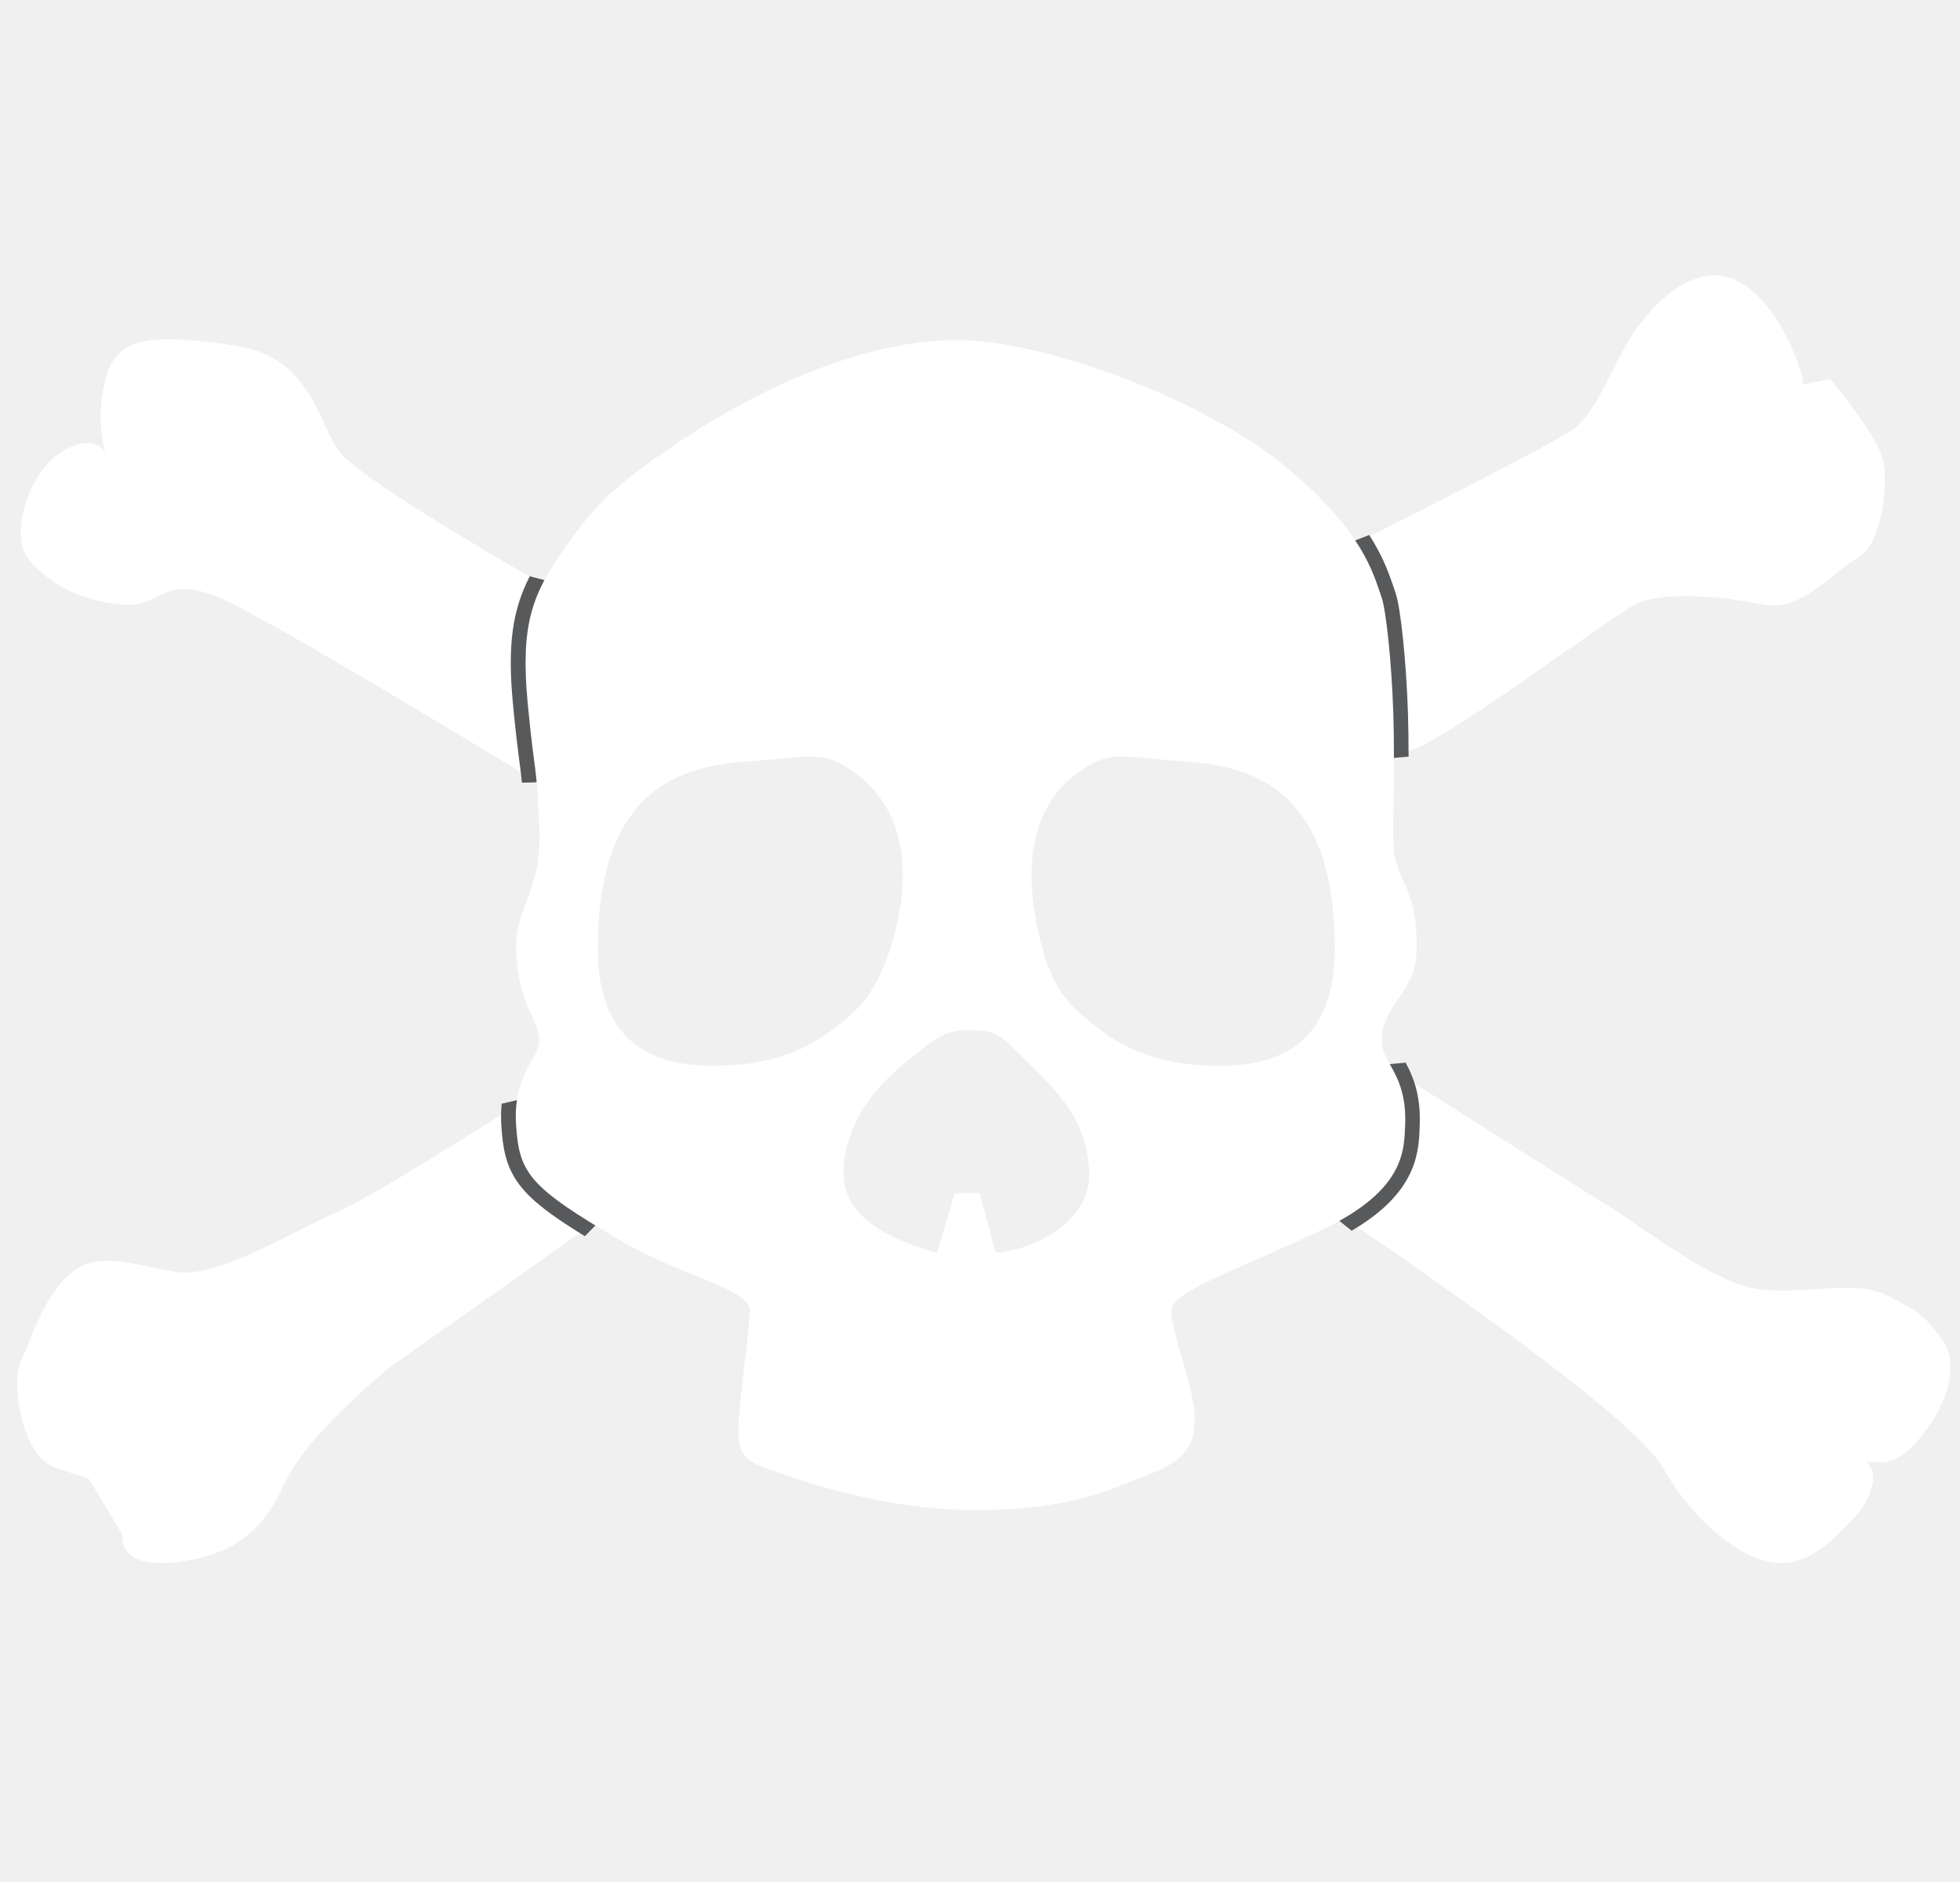
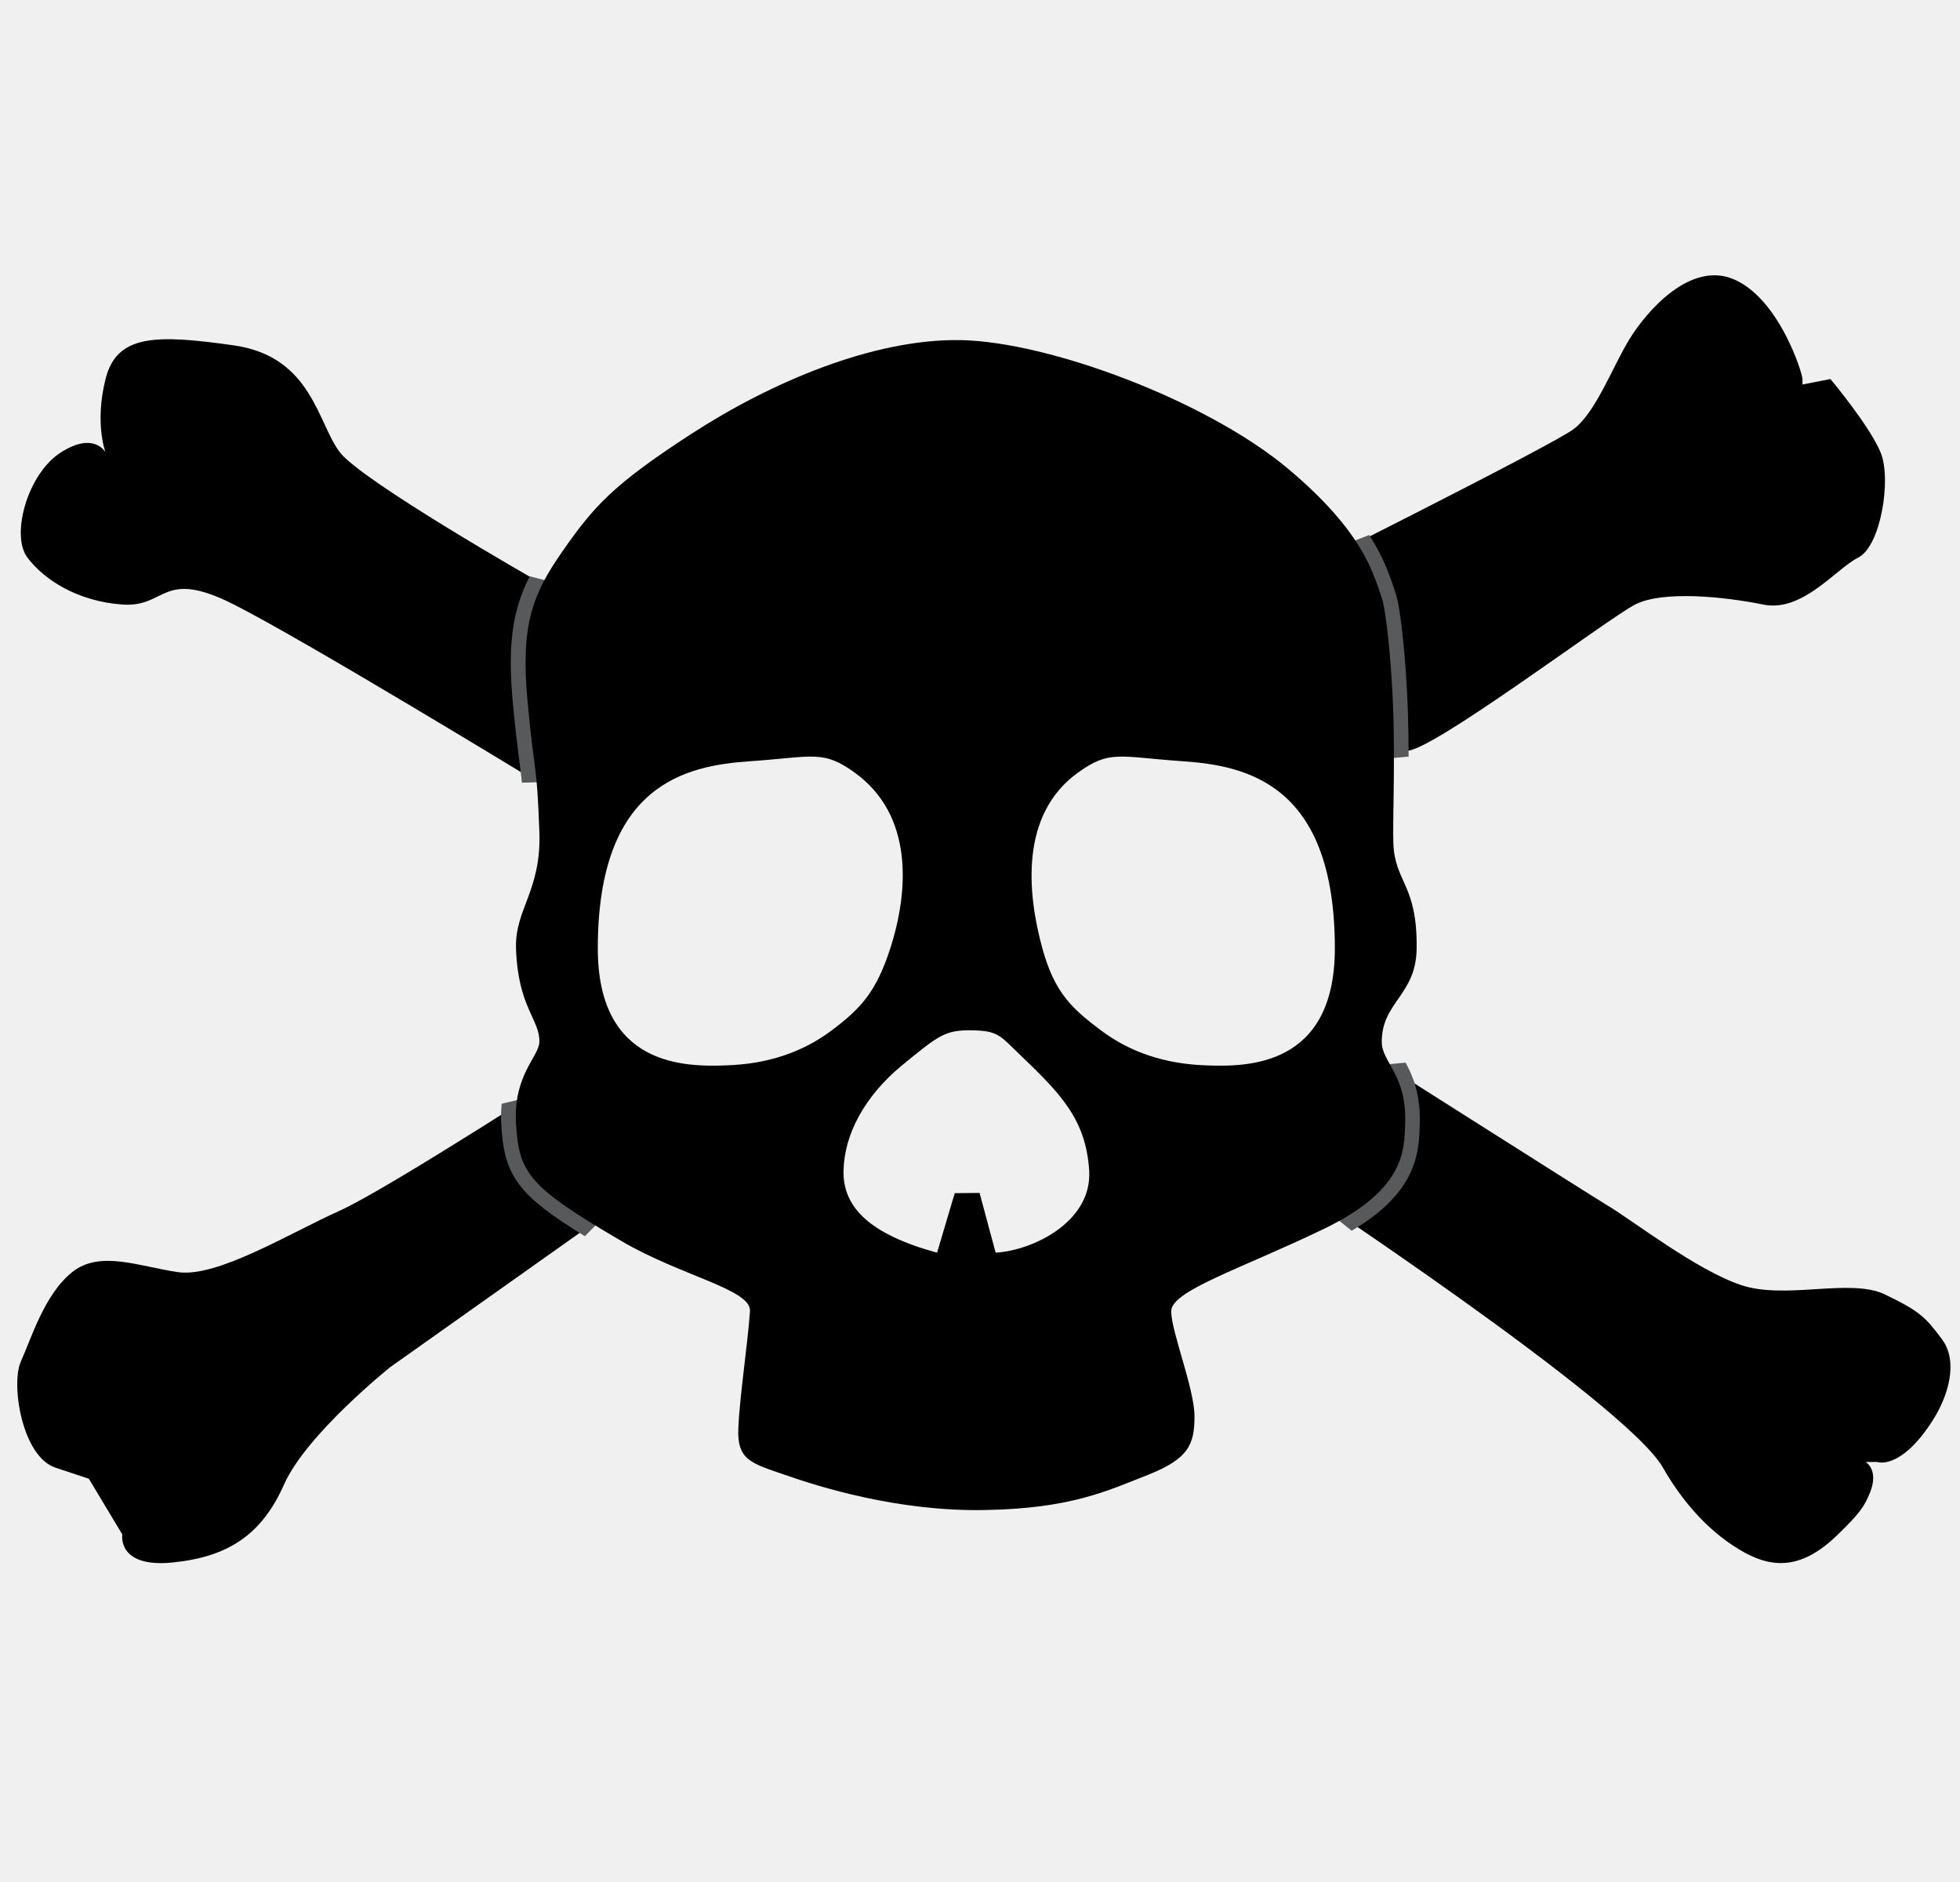
<svg xmlns="http://www.w3.org/2000/svg" version="1.1" x="0px" y="0px" width="33.334px" height="32px" viewBox="0 0 33.334 32" enable-background="new 0 0 33.334 32" xml:space="preserve">
  <symbol id="dude-transit" viewBox="0 -25.1 21.25 25.118">
-     <path fill-rule="evenodd" clip-rule="evenodd" fill="#FFFFFF" d="M15.5-4.2l0.75-1.05l1-3.1l3.9-2.65v-0.05   c0.067-0.1,0.1-0.233,0.1-0.4c0-0.2-0.05-0.383-0.15-0.55c-0.167-0.233-0.383-0.35-0.65-0.35l-4.3,1.8l-1.2,1.65l-1.5-3.95   l2.25-5.05l-3.25-6.9c-0.267-0.2-0.633-0.3-1.1-0.3c-0.3,0-0.55,0.15-0.75,0.45c-0.1,0.133-0.15,0.25-0.15,0.35   c0,0.067,0.017,0.15,0.05,0.25c0.033,0.1,0.067,0.184,0.1,0.25l2.55,5.6L10.7-14l-3.05-4.9L0.8-18.7   c-0.367,0.033-0.6,0.184-0.7,0.45c-0.067,0.3-0.1,0.467-0.1,0.5c0,0.5,0.2,0.767,0.6,0.8l5.7,0.15l2.15,5.4l3.1,5.65L9.4-5.6   c-1.367-2-2.1-3.033-2.2-3.1C7.1-8.8,6.95-8.85,6.75-8.85C6.35-8.85,6.1-8.667,6-8.3C5.9-8,5.9-7.8,6-7.7H5.95l2.5,4.4l3.7,0.3   L14-3.5L15.5-4.2z M14.55-2.9c-0.333,0.4-0.45,0.85-0.35,1.35c0.033,0.5,0.25,0.9,0.65,1.2S15.7,0.066,16.2,0   c0.5-0.067,0.9-0.3,1.2-0.7c0.333-0.4,0.467-0.85,0.4-1.35c-0.066-0.5-0.3-0.9-0.7-1.2c-0.4-0.333-0.85-0.45-1.35-0.35   C15.25-3.533,14.85-3.3,14.55-2.9z" />
+     <path fill-rule="evenodd" clip-rule="evenodd" fill="currentColor" d="M15.5-4.2l0.75-1.05l1-3.1l3.9-2.65v-0.05   c0.067-0.1,0.1-0.233,0.1-0.4c0-0.2-0.05-0.383-0.15-0.55c-0.167-0.233-0.383-0.35-0.65-0.35l-4.3,1.8l-1.2,1.65l-1.5-3.95   l2.25-5.05l-3.25-6.9c-0.267-0.2-0.633-0.3-1.1-0.3c-0.3,0-0.55,0.15-0.75,0.45c-0.1,0.133-0.15,0.25-0.15,0.35   c0,0.067,0.017,0.15,0.05,0.25c0.033,0.1,0.067,0.184,0.1,0.25l2.55,5.6L10.7-14l-3.05-4.9L0.8-18.7   c-0.367,0.033-0.6,0.184-0.7,0.45c-0.067,0.3-0.1,0.467-0.1,0.5c0,0.5,0.2,0.767,0.6,0.8l5.7,0.15l2.15,5.4l3.1,5.65L9.4-5.6   c-1.367-2-2.1-3.033-2.2-3.1C7.1-8.8,6.95-8.85,6.75-8.85C6.35-8.85,6.1-8.667,6-8.3C5.9-8,5.9-7.8,6-7.7H5.95l2.5,4.4l3.7,0.3   L14-3.5L15.5-4.2z M14.55-2.9c-0.333,0.4-0.45,0.85-0.35,1.35c0.033,0.5,0.25,0.9,0.65,1.2S15.7,0.066,16.2,0   c0.5-0.067,0.9-0.3,1.2-0.7c0.333-0.4,0.467-0.85,0.4-1.35c-0.066-0.5-0.3-0.9-0.7-1.2c-0.4-0.333-0.85-0.45-1.35-0.35   C15.25-3.533,14.85-3.3,14.55-2.9z" />
  </symbol>
  <g id="Layer_1">
    <g>
-       <path fill-rule="evenodd" clip-rule="evenodd" fill="#FFFFFF" d="M9.104,13.277c1.709,0.854,2.089-2.563,2.089-2.563L9.104,9.86    c0,0-2.942-1.677-3.322-2.167c-0.38-0.491-0.475-1.631-1.803-1.82c-1.33-0.19-1.994-0.188-2.184,0.571    c-0.19,0.758,0,1.249,0,1.249s-0.19-0.364-0.76,0c-0.57,0.363-0.854,1.407-0.57,1.786c0.286,0.381,0.855,0.746,1.614,0.8    c0.76,0.056,0.665-0.624,1.899,0C5.213,10.904,9.104,13.277,9.104,13.277z" />
-       <path fill-rule="evenodd" clip-rule="evenodd" fill="#FFFFFF" d="M21.825,9.86c0,0,4.557-2.278,4.937-2.563    c0.379-0.284,0.664-1.063,0.949-1.528s1.044-1.36,1.804-1.008c0.759,0.353,1.14,1.59,1.14,1.684c0,0.093,0,0.093,0,0.093    l0.475-0.093c0,0,0.664,0.79,0.854,1.249c0.189,0.458,0,1.597-0.38,1.786c-0.379,0.19-0.948,0.936-1.614,0.8    c-0.664-0.134-1.708-0.244-2.183,0c-0.475,0.245-3.513,2.541-3.893,2.485c-0.379-0.057-1.518,0.65-1.518,0.65L21.825,9.86z" />
-       <path fill-rule="evenodd" clip-rule="evenodd" fill="#FFFFFF" d="M22.68,17.549c0,0,4.326,2.748,4.651,2.943    c0.44,0.263,1.519,1.104,2.278,1.358c0.759,0.256,1.857-0.124,2.448,0.16c0.589,0.285,0.685,0.38,0.969,0.76    c0.285,0.379,0.112,0.969-0.166,1.397c-0.545,0.843-0.937,0.691-0.937,0.691h-0.194c0,0,0.23,0.133,0.075,0.52    c-0.1,0.247-0.183,0.362-0.569,0.735c-0.636,0.611-1.145,0.543-1.657,0.233c-0.604-0.364-1.023-0.913-1.298-1.394    c-0.629-1.106-6.455-4.937-6.455-4.937L22.68,17.549z" />
-       <path fill-rule="evenodd" clip-rule="evenodd" fill="#FFFFFF" d="M9.967,18.033c0,0-3.346,2.174-4.192,2.554    c-0.846,0.38-2.08,1.14-2.745,1.044c-0.664-0.095-1.328-0.38-1.803,0s-0.699,1.14-0.872,1.519    c-0.173,0.38,0.017,1.614,0.587,1.805c0.569,0.189,0.569,0.189,0.569,0.189l0.569,0.947c0,0-0.095,0.571,0.854,0.477    c0.95-0.095,1.52-0.475,1.898-1.329c0.38-0.854,1.805-1.993,1.805-1.993l4.556-3.228L9.967,18.033z" />
+       <path fill-rule="evenodd" clip-rule="evenodd" fill="currentColor" d="M9.104,13.277c1.709,0.854,2.089-2.563,2.089-2.563L9.104,9.86    c0,0-2.942-1.677-3.322-2.167c-0.38-0.491-0.475-1.631-1.803-1.82c-1.33-0.19-1.994-0.188-2.184,0.571    c-0.19,0.758,0,1.249,0,1.249s-0.19-0.364-0.76,0c-0.57,0.363-0.854,1.407-0.57,1.786c0.286,0.381,0.855,0.746,1.614,0.8    c0.76,0.056,0.665-0.624,1.899,0C5.213,10.904,9.104,13.277,9.104,13.277z" />
+       <path fill-rule="evenodd" clip-rule="evenodd" fill="currentColor" d="M21.825,9.86c0,0,4.557-2.278,4.937-2.563    c0.379-0.284,0.664-1.063,0.949-1.528s1.044-1.36,1.804-1.008c0.759,0.353,1.14,1.59,1.14,1.684c0,0.093,0,0.093,0,0.093    l0.475-0.093c0,0,0.664,0.79,0.854,1.249c0.189,0.458,0,1.597-0.38,1.786c-0.379,0.19-0.948,0.936-1.614,0.8    c-0.664-0.134-1.708-0.244-2.183,0c-0.475,0.245-3.513,2.541-3.893,2.485c-0.379-0.057-1.518,0.65-1.518,0.65L21.825,9.86z" />
+       <path fill-rule="evenodd" clip-rule="evenodd" fill="currentColor" d="M22.68,17.549c0,0,4.326,2.748,4.651,2.943    c0.44,0.263,1.519,1.104,2.278,1.358c0.759,0.256,1.857-0.124,2.448,0.16c0.589,0.285,0.685,0.38,0.969,0.76    c0.285,0.379,0.112,0.969-0.166,1.397c-0.545,0.843-0.937,0.691-0.937,0.691h-0.194c0,0,0.23,0.133,0.075,0.52    c-0.1,0.247-0.183,0.362-0.569,0.735c-0.636,0.611-1.145,0.543-1.657,0.233c-0.604-0.364-1.023-0.913-1.298-1.394    c-0.629-1.106-6.455-4.937-6.455-4.937L22.68,17.549z" />
+       <path fill-rule="evenodd" clip-rule="evenodd" fill="currentColor" d="M9.967,18.033c0,0-3.346,2.174-4.192,2.554    c-0.846,0.38-2.08,1.14-2.745,1.044c-0.664-0.095-1.328-0.38-1.803,0s-0.699,1.14-0.872,1.519    c-0.173,0.38,0.017,1.614,0.587,1.805c0.569,0.189,0.569,0.189,0.569,0.189l0.569,0.947c0,0-0.095,0.571,0.854,0.477    c0.95-0.095,1.52-0.475,1.898-1.329c0.38-0.854,1.805-1.993,1.805-1.993l4.556-3.228L9.967,18.033z" />
    </g>
    <g>
      <g>
        <path fill="none" stroke="#58595B" stroke-width="0.5" stroke-linejoin="bevel" stroke-miterlimit="10" d="M23.696,12.149     c-0.029-0.906-0.126-1.779-0.199-1.989c-0.079-0.227-0.165-0.531-0.421-0.928l0.63,3.633     C23.706,12.632,23.703,12.39,23.696,12.149z M9.125,13.286l0.107-3.373c-0.266,0.519-0.352,1.059-0.259,2.036     C9.054,12.799,9.095,12.957,9.125,13.286z M23.686,18.188l-0.825,2.523c1.032-0.604,1.021-1.193,1.035-1.601     C23.911,18.658,23.796,18.391,23.686,18.188z M8.775,19.11c0.045,0.748,0.186,1.011,1.303,1.697l-1.297-2.014     C8.771,18.891,8.769,18.996,8.775,19.11z" />
      </g>
    </g>
    <g>
      <g>
-         <path fill-rule="evenodd" clip-rule="evenodd" fill="#FFFFFF" d="M24.093,16.127c0.014-1.093-0.372-1.119-0.396-1.791     c-0.013-0.335,0.027-1.277,0-2.187c-0.029-0.906-0.126-1.779-0.199-1.989c-0.148-0.424-0.318-1.121-1.591-2.189     c-1.394-1.168-4.08-2.163-5.571-2.188c-1.492-0.025-3.231,0.722-4.576,1.593c-1.342,0.869-1.665,1.242-2.187,1.988     c-0.523,0.746-0.723,1.269-0.599,2.586c0.125,1.319,0.154,0.971,0.199,2.188c0.038,1.008-0.419,1.319-0.397,1.989     c0.032,1.003,0.409,1.21,0.397,1.592c-0.008,0.25-0.447,0.563-0.397,1.392c0.051,0.846,0.224,1.071,1.791,1.99     c1.017,0.598,2.213,0.822,2.188,1.194c-0.037,0.545-0.175,1.441-0.198,1.989c-0.025,0.547,0.224,0.597,0.795,0.795     c0.572,0.2,1.914,0.623,3.383,0.597c1.468-0.023,2.089-0.323,2.785-0.597c0.695-0.273,0.795-0.521,0.795-0.995     c0-0.472-0.396-1.44-0.396-1.789s1.191-0.722,2.585-1.394c1.394-0.669,1.377-1.342,1.394-1.791     c0.029-0.845-0.398-1.044-0.398-1.392C23.497,17.039,24.085,16.923,24.093,16.127z M12.355,18.115     c-0.696,0.026-2.188,0.026-2.188-1.988c0-2.789,1.491-3.108,2.586-3.183c1.095-0.076,1.243-0.198,1.791,0.199     c0.982,0.715,0.92,1.98,0.597,2.983c-0.237,0.734-0.498,1.021-0.995,1.393C13.649,17.894,13.054,18.092,12.355,18.115z      M16.933,21.3l-0.273-1.016l-0.423,0.004l-0.3,1.012c-1.144-0.312-1.604-0.771-1.591-1.393s0.36-1.269,0.994-1.792     c0.635-0.521,0.737-0.602,1.194-0.596c0.436,0.007,0.475,0.091,0.795,0.398c0.693,0.664,1.141,1.106,1.195,1.989     C18.575,20.776,17.566,21.262,16.933,21.3z M20.513,18.115c-0.696-0.023-1.293-0.222-1.79-0.596     c-0.498-0.372-0.791-0.648-0.995-1.393c-0.258-0.936-0.385-2.269,0.597-2.983c0.548-0.397,0.697-0.275,1.791-0.199     c1.094,0.074,2.586,0.394,2.586,3.183C22.701,18.142,21.209,18.142,20.513,18.115z" />
+         <path fill-rule="evenodd" clip-rule="evenodd" fill="currentColor" d="M24.093,16.127c0.014-1.093-0.372-1.119-0.396-1.791     c-0.013-0.335,0.027-1.277,0-2.187c-0.029-0.906-0.126-1.779-0.199-1.989c-0.148-0.424-0.318-1.121-1.591-2.189     c-1.394-1.168-4.08-2.163-5.571-2.188c-1.492-0.025-3.231,0.722-4.576,1.593c-1.342,0.869-1.665,1.242-2.187,1.988     c-0.523,0.746-0.723,1.269-0.599,2.586c0.125,1.319,0.154,0.971,0.199,2.188c0.038,1.008-0.419,1.319-0.397,1.989     c0.032,1.003,0.409,1.21,0.397,1.592c-0.008,0.25-0.447,0.563-0.397,1.392c0.051,0.846,0.224,1.071,1.791,1.99     c1.017,0.598,2.213,0.822,2.188,1.194c-0.037,0.545-0.175,1.441-0.198,1.989c-0.025,0.547,0.224,0.597,0.795,0.795     c0.572,0.2,1.914,0.623,3.383,0.597c1.468-0.023,2.089-0.323,2.785-0.597c0.695-0.273,0.795-0.521,0.795-0.995     c0-0.472-0.396-1.44-0.396-1.789s1.191-0.722,2.585-1.394c1.394-0.669,1.377-1.342,1.394-1.791     c0.029-0.845-0.398-1.044-0.398-1.392C23.497,17.039,24.085,16.923,24.093,16.127z M12.355,18.115     c-0.696,0.026-2.188,0.026-2.188-1.988c0-2.789,1.491-3.108,2.586-3.183c1.095-0.076,1.243-0.198,1.791,0.199     c0.982,0.715,0.92,1.98,0.597,2.983c-0.237,0.734-0.498,1.021-0.995,1.393C13.649,17.894,13.054,18.092,12.355,18.115z      M16.933,21.3l-0.273-1.016l-0.423,0.004l-0.3,1.012c-1.144-0.312-1.604-0.771-1.591-1.393s0.36-1.269,0.994-1.792     c0.635-0.521,0.737-0.602,1.194-0.596c0.436,0.007,0.475,0.091,0.795,0.398c0.693,0.664,1.141,1.106,1.195,1.989     C18.575,20.776,17.566,21.262,16.933,21.3z M20.513,18.115c-0.696-0.023-1.293-0.222-1.79-0.596     c-0.498-0.372-0.791-0.648-0.995-1.393c-0.258-0.936-0.385-2.269,0.597-2.983c0.548-0.397,0.697-0.275,1.791-0.199     c1.094,0.074,2.586,0.394,2.586,3.183C22.701,18.142,21.209,18.142,20.513,18.115z" />
      </g>
    </g>
  </g>
  <g id="Layer_2">
</g>
</svg>
